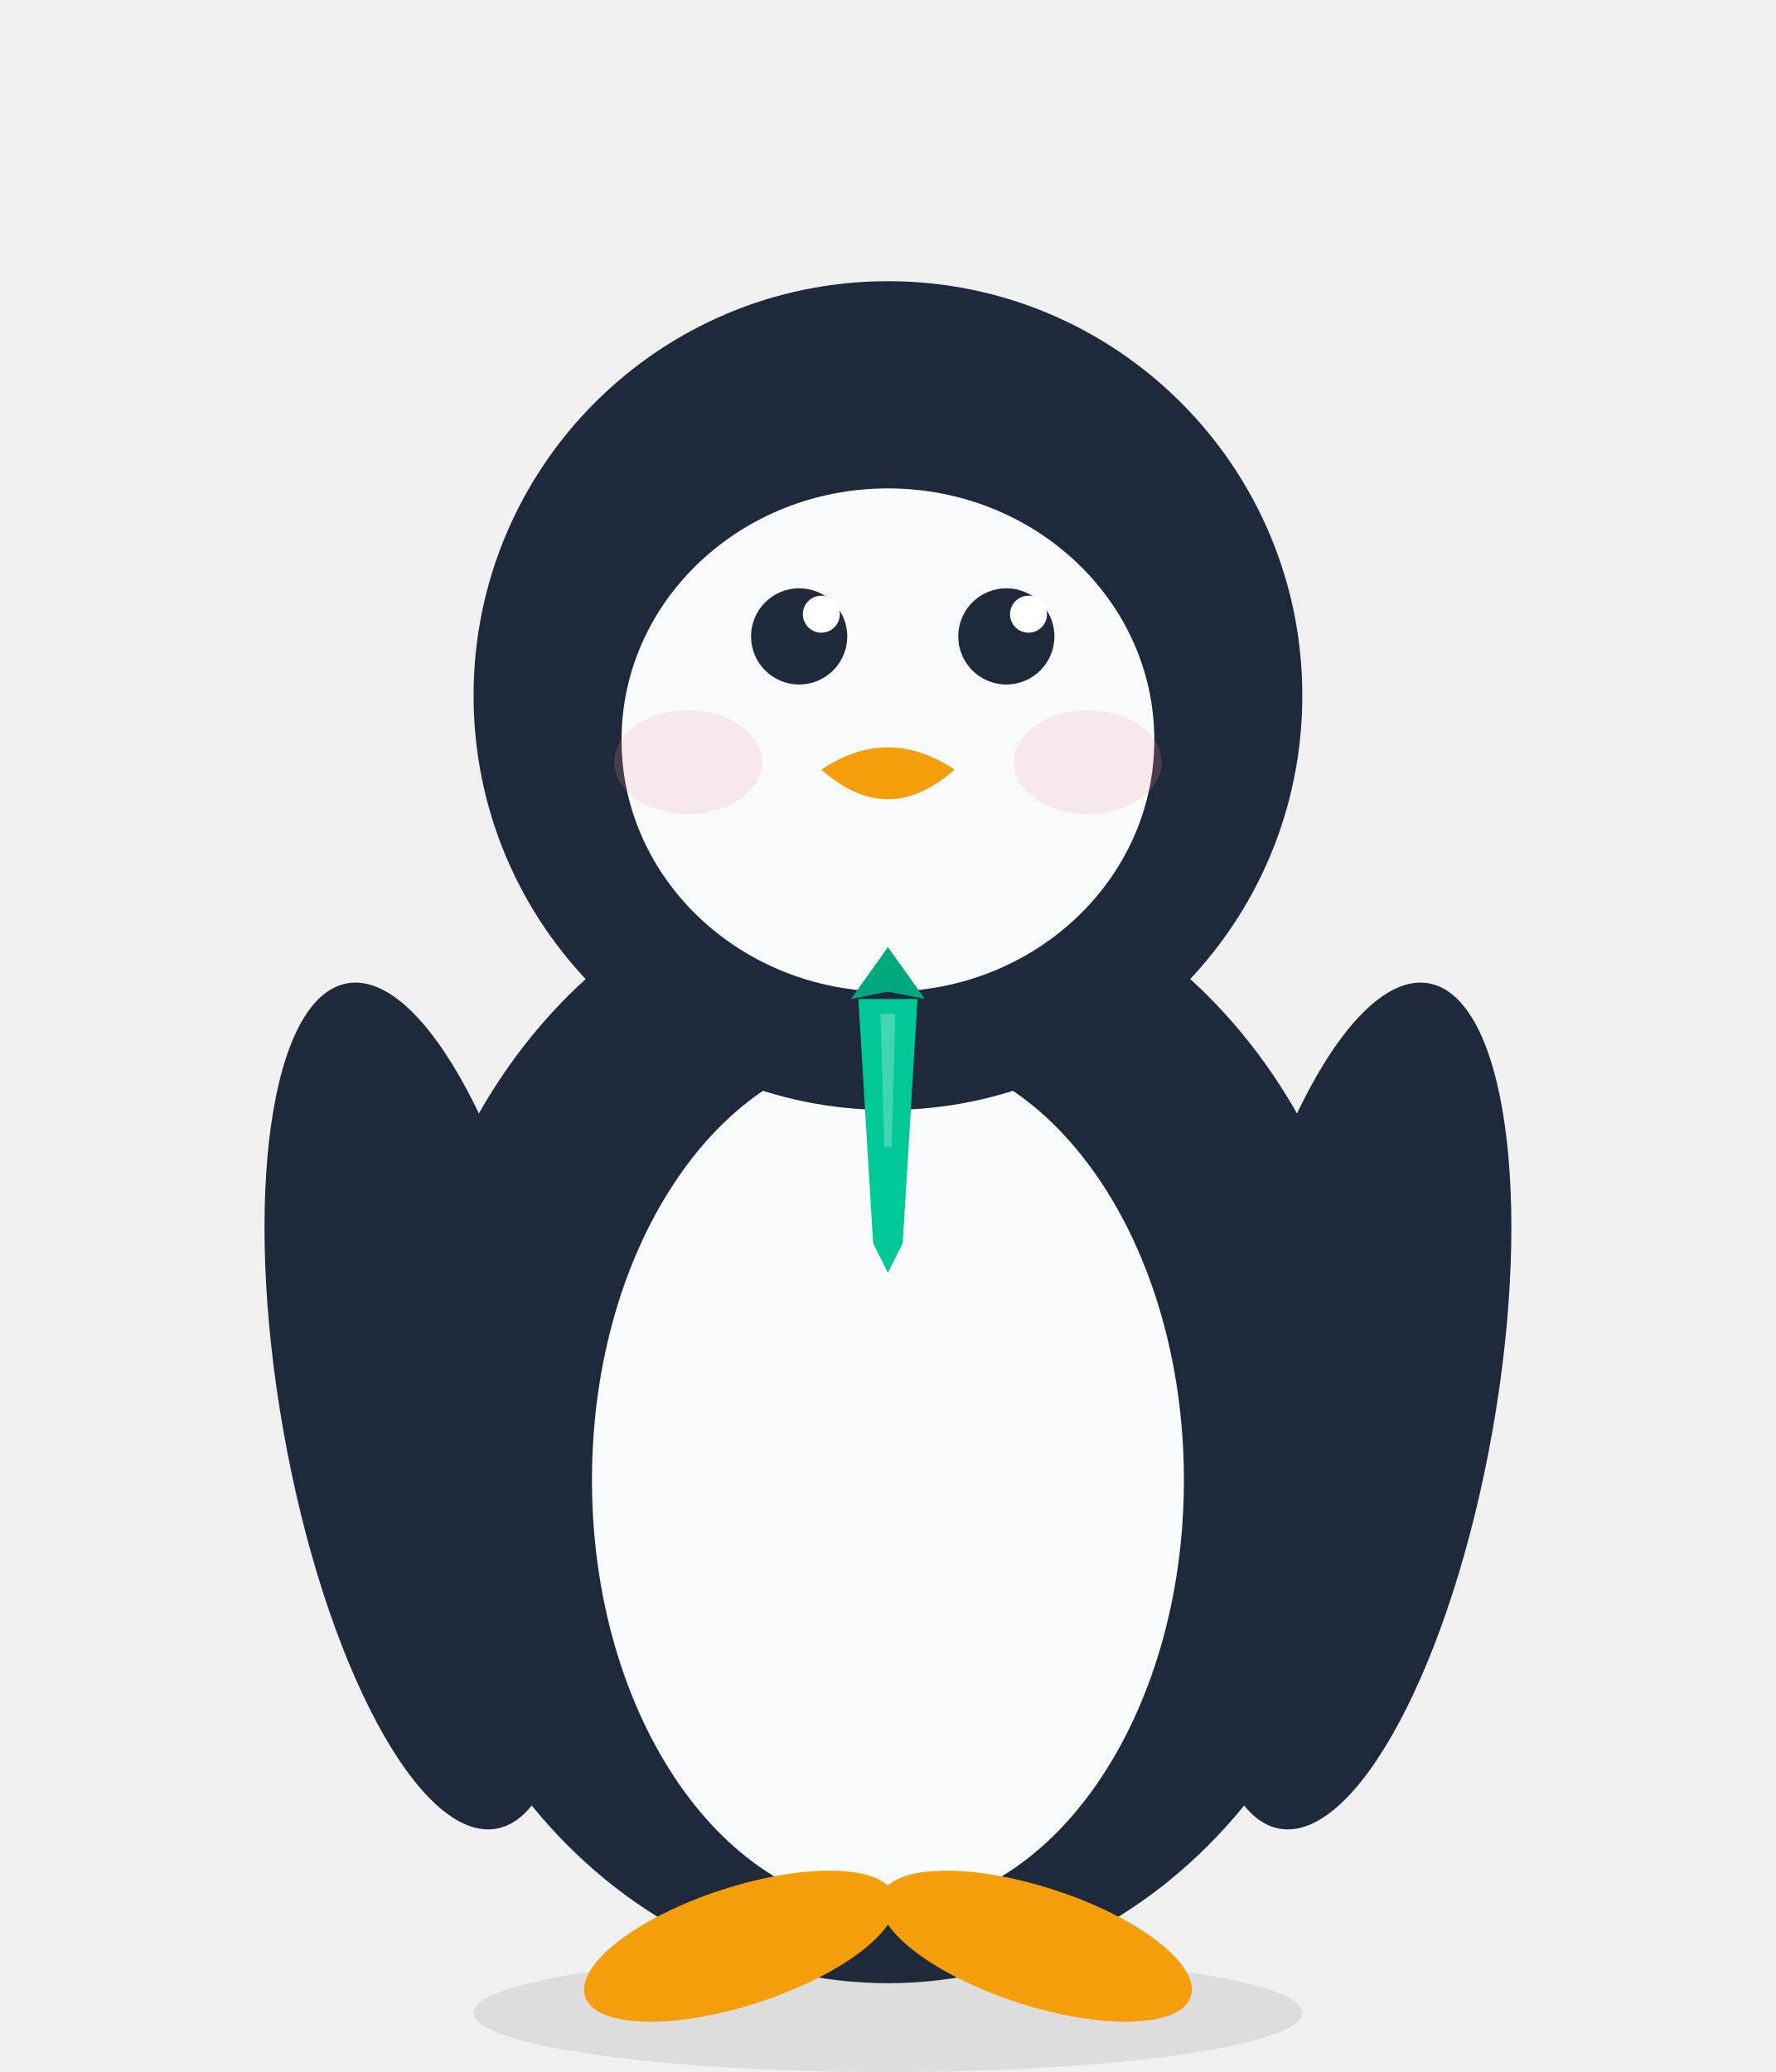
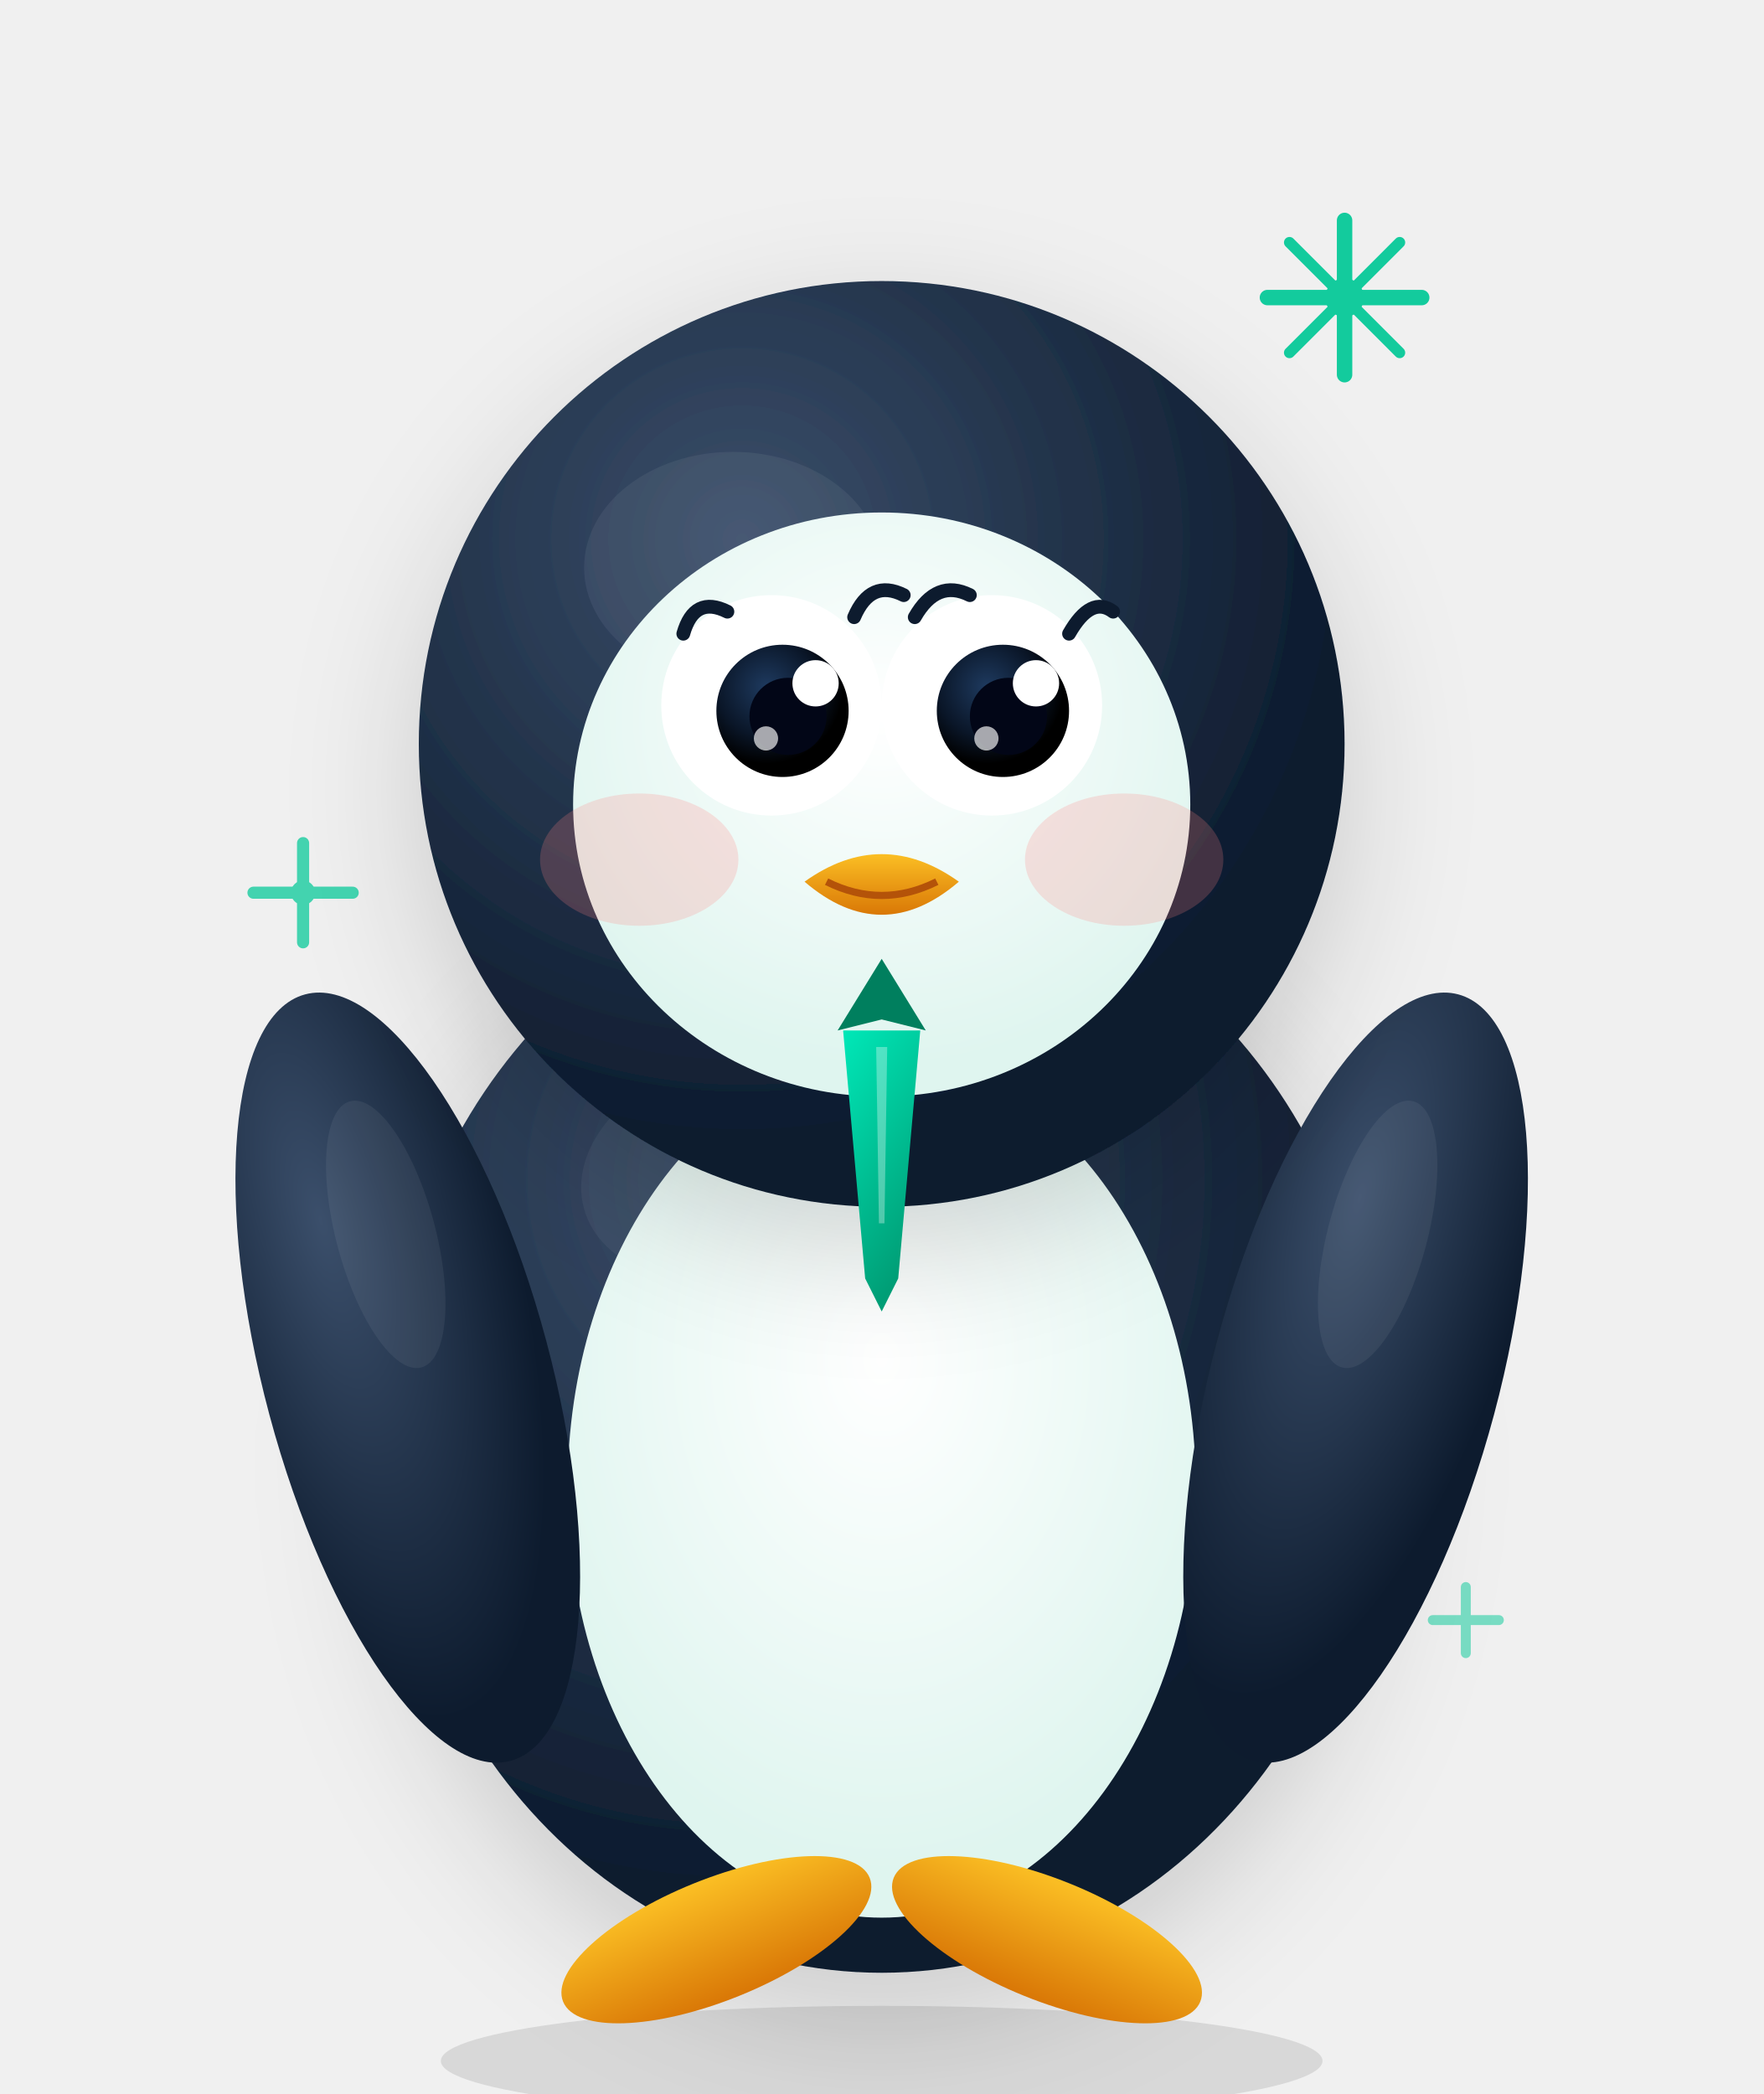
- <svg xmlns="http://www.w3.org/2000/svg" width="240" height="280" viewBox="0 0 240 280">
-   <ellipse cx="120" cy="272" rx="56" ry="8" fill="rgba(0,0,0,0.08)" />
-   <ellipse cx="120" cy="192" rx="66" ry="76" fill="#1e293b" />
-   <ellipse cx="120" cy="200" rx="40" ry="58" fill="#f8fafc" />
-   <ellipse cx="57" cy="190" rx="19" ry="58" fill="#1e293b" transform="rotate(-10, 57, 190)" />
-   <ellipse cx="183" cy="190" rx="19" ry="58" fill="#1e293b" transform="rotate(10, 183, 190)" />
-   <ellipse cx="100" cy="263" rx="22" ry="8" fill="#f59e0b" transform="rotate(-18, 100, 263)" />
-   <ellipse cx="140" cy="263" rx="22" ry="8" fill="#f59e0b" transform="rotate(18, 140, 263)" />
-   <circle cx="120" cy="94" r="56" fill="#1e293b" />
-   <ellipse cx="120" cy="100" rx="36" ry="34" fill="#f8fafc" />
-   <circle cx="106" cy="86" r="11" fill="#f8fafc" />
-   <circle cx="134" cy="86" r="11" fill="#f8fafc" />
-   <circle cx="108" cy="86" r="6.5" fill="#1e293b" />
-   <circle cx="136" cy="86" r="6.5" fill="#1e293b" />
-   <circle cx="111" cy="83" r="2.5" fill="white" />
-   <circle cx="139" cy="83" r="2.5" fill="white" />
-   <path d="M111,104 Q120,112 129,104 Q120,98 111,104Z" fill="#f59e0b" />
-   <path d="M115,135 L120,128 L125,135 L120,134Z" fill="#00a87e" />
-   <path d="M116,135 L124,135 L122,168 L120,172 L118,168Z" fill="#00c896" />
-   <path d="M119,137 L121,137 L120.5,155 L119.5,155Z" fill="rgba(255,255,255,0.25)" />
-   <ellipse cx="93" cy="103" rx="10" ry="7" fill="rgba(255,150,150,0.18)" />
-   <ellipse cx="147" cy="103" rx="10" ry="7" fill="rgba(255,150,150,0.18)" />
+ <svg xmlns="http://www.w3.org/2000/svg" width="320" height="380" viewBox="0 0 320 380">
+   <defs>
+     <radialGradient id="bodyG" cx="35%" cy="28%" r="65%">
+       <stop offset="0%" stop-color="#3b4f6b" />
+       <stop offset="100%" stop-color="#0d1b2e" />
+     </radialGradient>
+     <radialGradient id="bellyG" cx="50%" cy="35%" r="60%">
+       <stop offset="0%" stop-color="#ffffff" />
+       <stop offset="100%" stop-color="#dff5ef" />
+     </radialGradient>
+     <radialGradient id="eyeG" cx="38%" cy="32%" r="58%">
+       <stop offset="0%" stop-color="#1e3a5f" />
+       <stop offset="65%" stop-color="#0a1628" />
+       <stop offset="100%" stop-color="#000" />
+     </radialGradient>
+     <linearGradient id="tieG" x1="0%" y1="0%" x2="40%" y2="100%">
+       <stop offset="0%" stop-color="#00e8b8" />
+       <stop offset="100%" stop-color="#009e76" />
+     </linearGradient>
+     <linearGradient id="beakG" x1="0%" y1="0%" x2="0%" y2="100%">
+       <stop offset="0%" stop-color="#fbbf24" />
+       <stop offset="100%" stop-color="#d97706" />
+     </linearGradient>
+     <filter id="softShadow" x="-30%" y="-30%" width="160%" height="160%">
+       <feDropShadow dx="0" dy="8" stdDeviation="12" flood-color="rgba(0,0,0,0.16)" />
+     </filter>
+   </defs>
+   <ellipse cx="160" cy="374" rx="80" ry="10" fill="rgba(0,0,0,0.10)" />
+   <ellipse cx="160" cy="258" rx="90" ry="100" fill="url(#bodyG)" filter="url(#softShadow)" />
+   <ellipse cx="133" cy="212" rx="28" ry="20" fill="rgba(255,255,255,0.05)" transform="rotate(-15,133,212)" />
+   <ellipse cx="160" cy="270" rx="57" ry="78" fill="url(#bellyG)" />
+   <ellipse cx="74" cy="250" rx="26" ry="72" fill="url(#bodyG)" transform="rotate(-15,74,250)" />
+   <ellipse cx="70" cy="224" rx="9" ry="25" fill="rgba(255,255,255,0.06)" transform="rotate(-15,70,224)" />
+   <ellipse cx="246" cy="250" rx="26" ry="72" fill="url(#bodyG)" transform="rotate(15,246,250)" />
+   <ellipse cx="250" cy="224" rx="9" ry="25" fill="rgba(255,255,255,0.06)" transform="rotate(15,250,224)" />
+   <ellipse cx="130" cy="352" rx="30" ry="11" fill="url(#beakG)" transform="rotate(-22,130,352)" />
+   <ellipse cx="190" cy="352" rx="30" ry="11" fill="url(#beakG)" transform="rotate(22,190,352)" />
+   <circle cx="160" cy="135" r="84" fill="url(#bodyG)" filter="url(#softShadow)" />
+   <ellipse cx="133" cy="103" rx="27" ry="21" fill="rgba(255,255,255,0.06)" />
+   <ellipse cx="160" cy="146" rx="56" ry="53" fill="url(#bellyG)" />
+   <circle cx="140" cy="128" r="20" fill="white" />
+   <circle cx="180" cy="128" r="20" fill="white" />
+   <circle cx="142" cy="129" r="12" fill="url(#eyeG)" />
+   <circle cx="182" cy="129" r="12" fill="url(#eyeG)" />
+   <circle cx="143" cy="130" r="7" fill="#020617" />
+   <circle cx="183" cy="130" r="7" fill="#020617" />
+   <circle cx="148" cy="124" r="4.2" fill="white" />
+   <circle cx="188" cy="124" r="4.2" fill="white" />
+   <circle cx="139" cy="134" r="2.2" fill="rgba(255,255,255,0.65)" />
+   <circle cx="179" cy="134" r="2.2" fill="rgba(255,255,255,0.65)" />
+   <path d="M124,115 Q126,108 132,111" stroke="#0d1b2e" stroke-width="2.5" fill="none" stroke-linecap="round" />
+   <path d="M155,112 Q158,105 164,108" stroke="#0d1b2e" stroke-width="2.5" fill="none" stroke-linecap="round" />
+   <path d="M166,112 Q170,105 176,108" stroke="#0d1b2e" stroke-width="2.5" fill="none" stroke-linecap="round" />
+   <path d="M194,115 Q198,108 202,111" stroke="#0d1b2e" stroke-width="2.5" fill="none" stroke-linecap="round" />
+   <path d="M146,160 Q160,172 174,160 Q160,150 146,160Z" fill="url(#beakG)" />
+   <path d="M150,160 Q160,165 170,160" stroke="#b45309" stroke-width="1.3" fill="none" />
+   <ellipse cx="116" cy="156" rx="18" ry="12" fill="rgba(255,130,130,0.22)" />
+   <ellipse cx="204" cy="156" rx="18" ry="12" fill="rgba(255,130,130,0.22)" />
+   <path d="M152,187 L160,174 L168,187 L160,185Z" fill="#007f5e" />
+   <path d="M153,187 L167,187 L163,232 L160,238 L157,232Z" fill="url(#tieG)" />
+   <path d="M159,190 L161,190 L160.5,222 L159.5,222Z" fill="rgba(255,255,255,0.32)" />
+   <g transform="translate(244,54)" opacity="0.92">
+     <line x1="0" y1="-14" x2="0" y2="14" stroke="#00c896" stroke-width="2.8" stroke-linecap="round" />
+     <line x1="-14" y1="0" x2="14" y2="0" stroke="#00c896" stroke-width="2.8" stroke-linecap="round" />
+     <line x1="-10" y1="-10" x2="10" y2="10" stroke="#00c896" stroke-width="2" stroke-linecap="round" />
+     <line x1="10" y1="-10" x2="-10" y2="10" stroke="#00c896" stroke-width="2" stroke-linecap="round" />
+     <circle cx="0" cy="0" r="3.5" fill="#00c896" />
+   </g>
+   <g transform="translate(55,162)" opacity="0.72">
+     <line x1="0" y1="-9" x2="0" y2="9" stroke="#00c896" stroke-width="2.2" stroke-linecap="round" />
+     <line x1="-9" y1="0" x2="9" y2="0" stroke="#00c896" stroke-width="2.2" stroke-linecap="round" />
+     <circle cx="0" cy="0" r="2.2" fill="#00c896" />
+   </g>
+   <g transform="translate(266,294)" opacity="0.5">
+     <line x1="0" y1="-6" x2="0" y2="6" stroke="#00c896" stroke-width="1.8" stroke-linecap="round" />
+     <line x1="-6" y1="0" x2="6" y2="0" stroke="#00c896" stroke-width="1.8" stroke-linecap="round" />
+   </g>
</svg>
